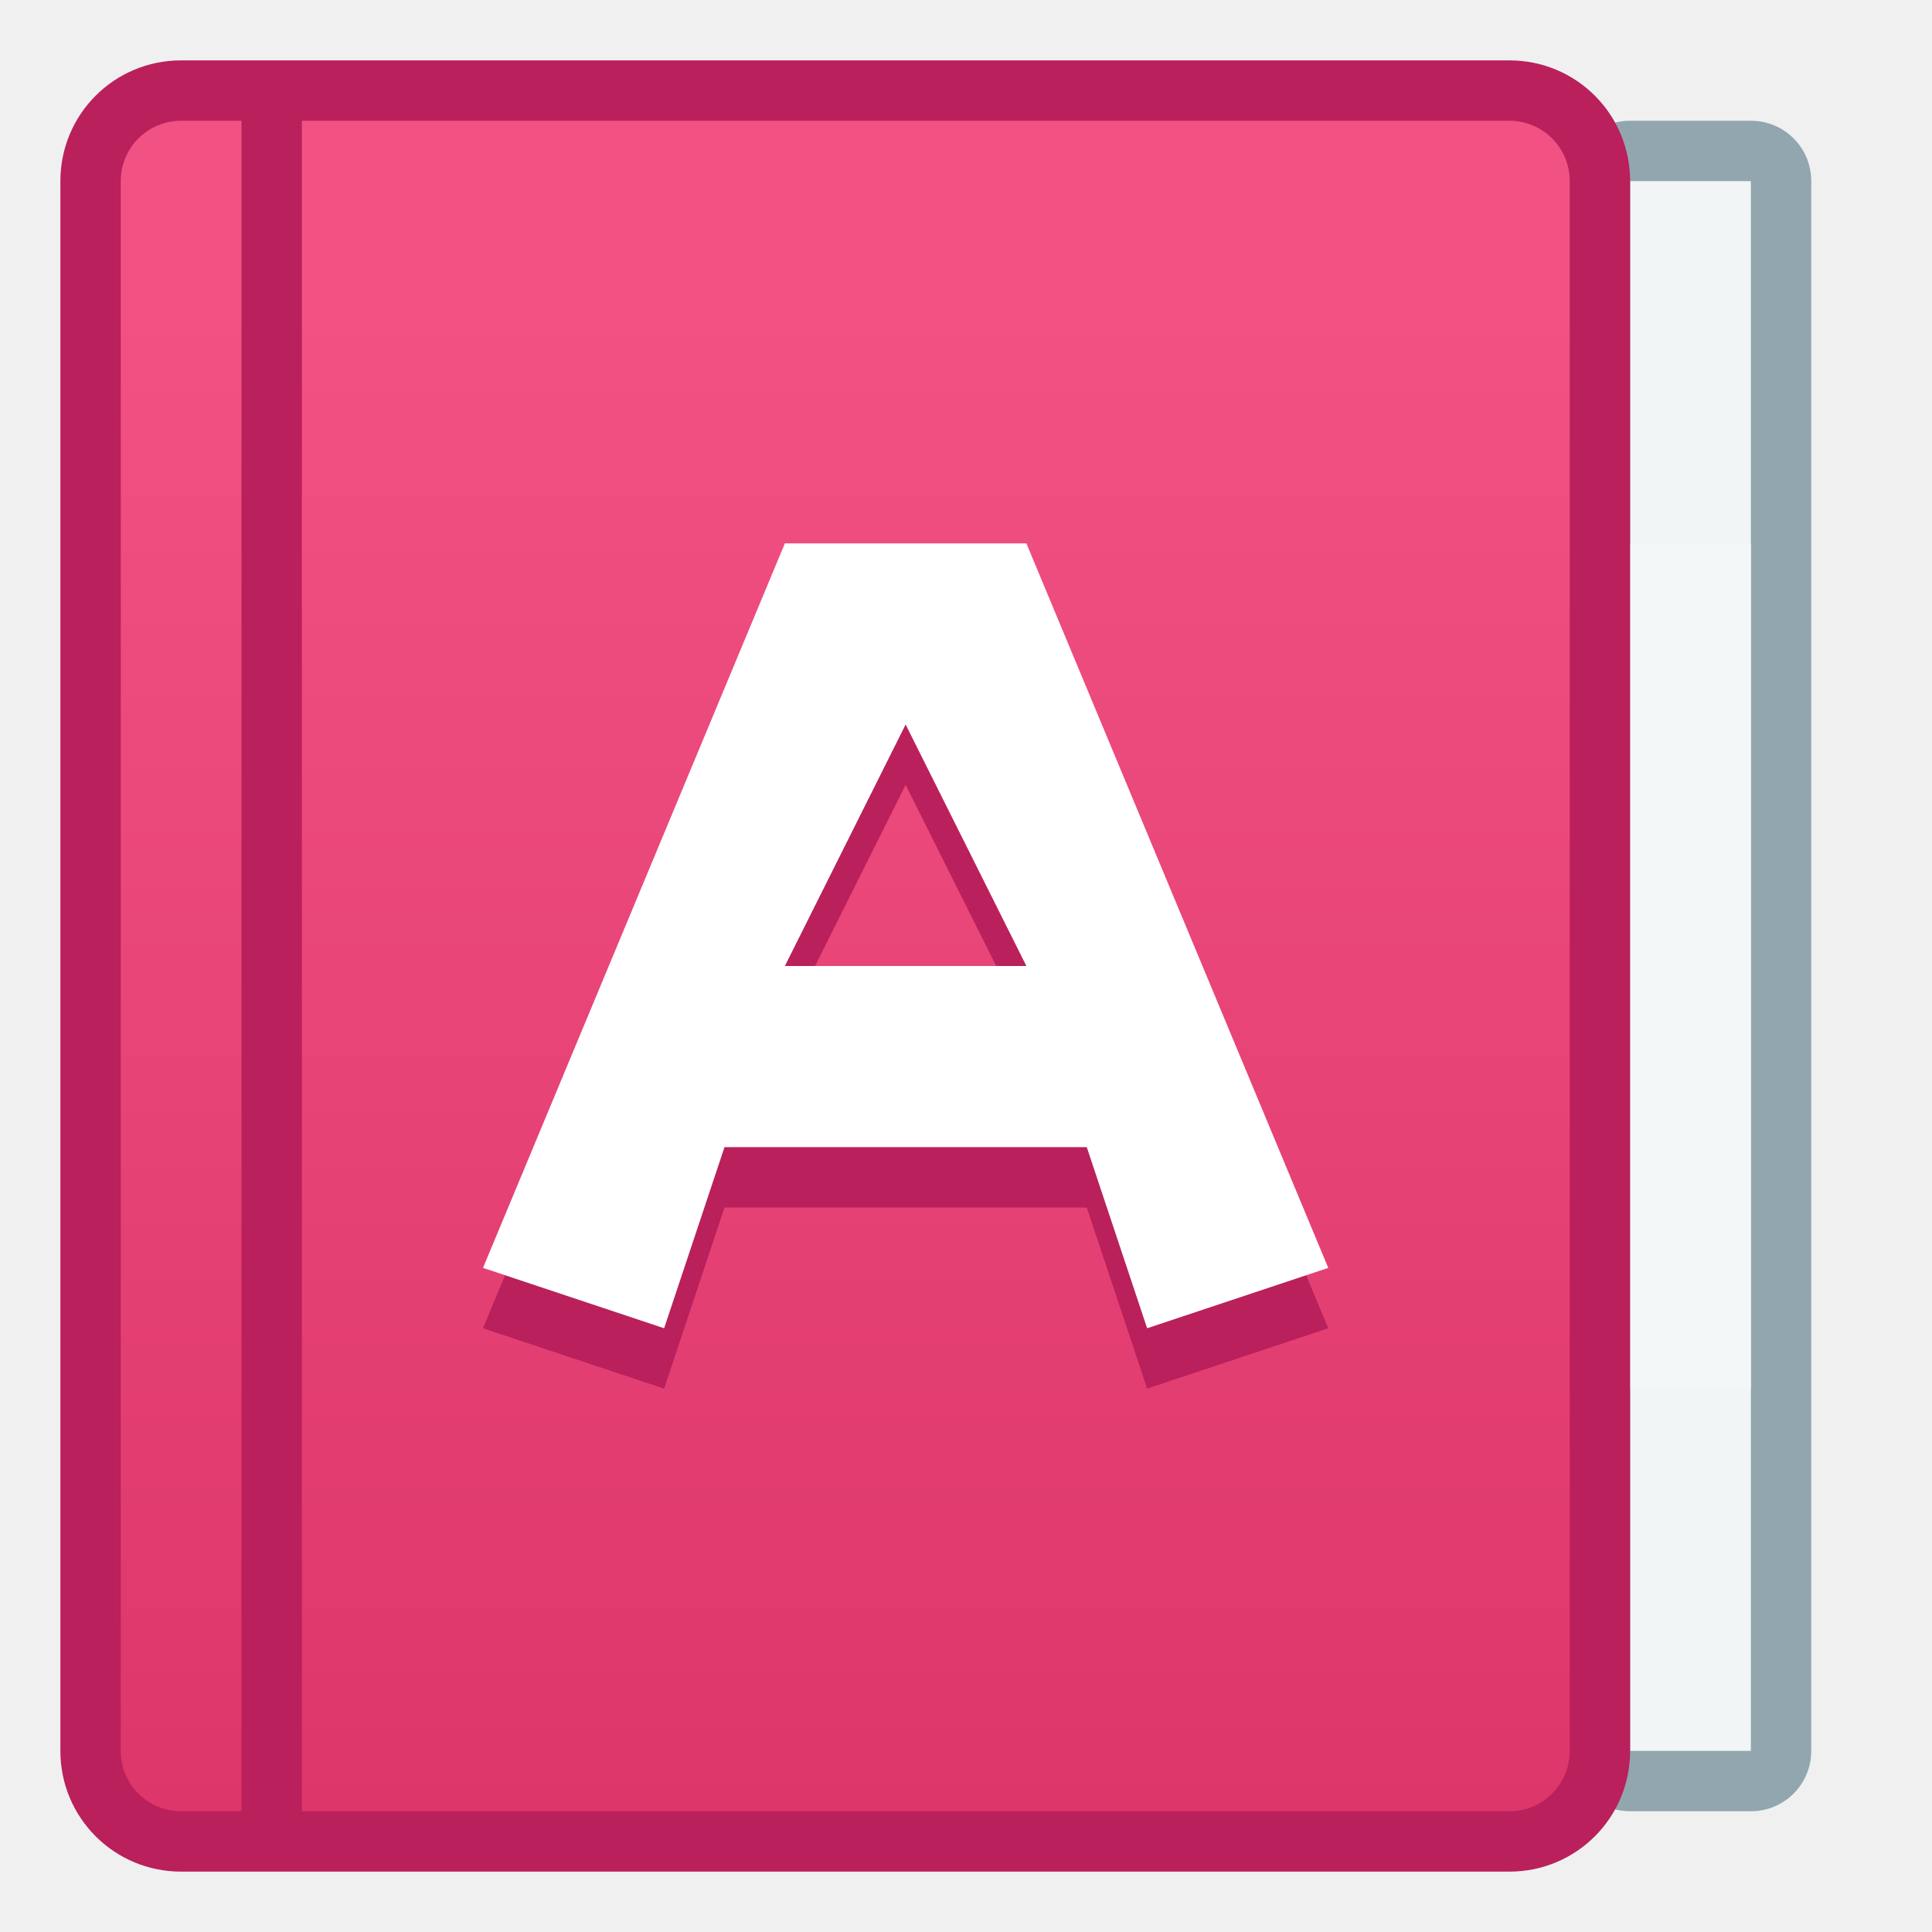
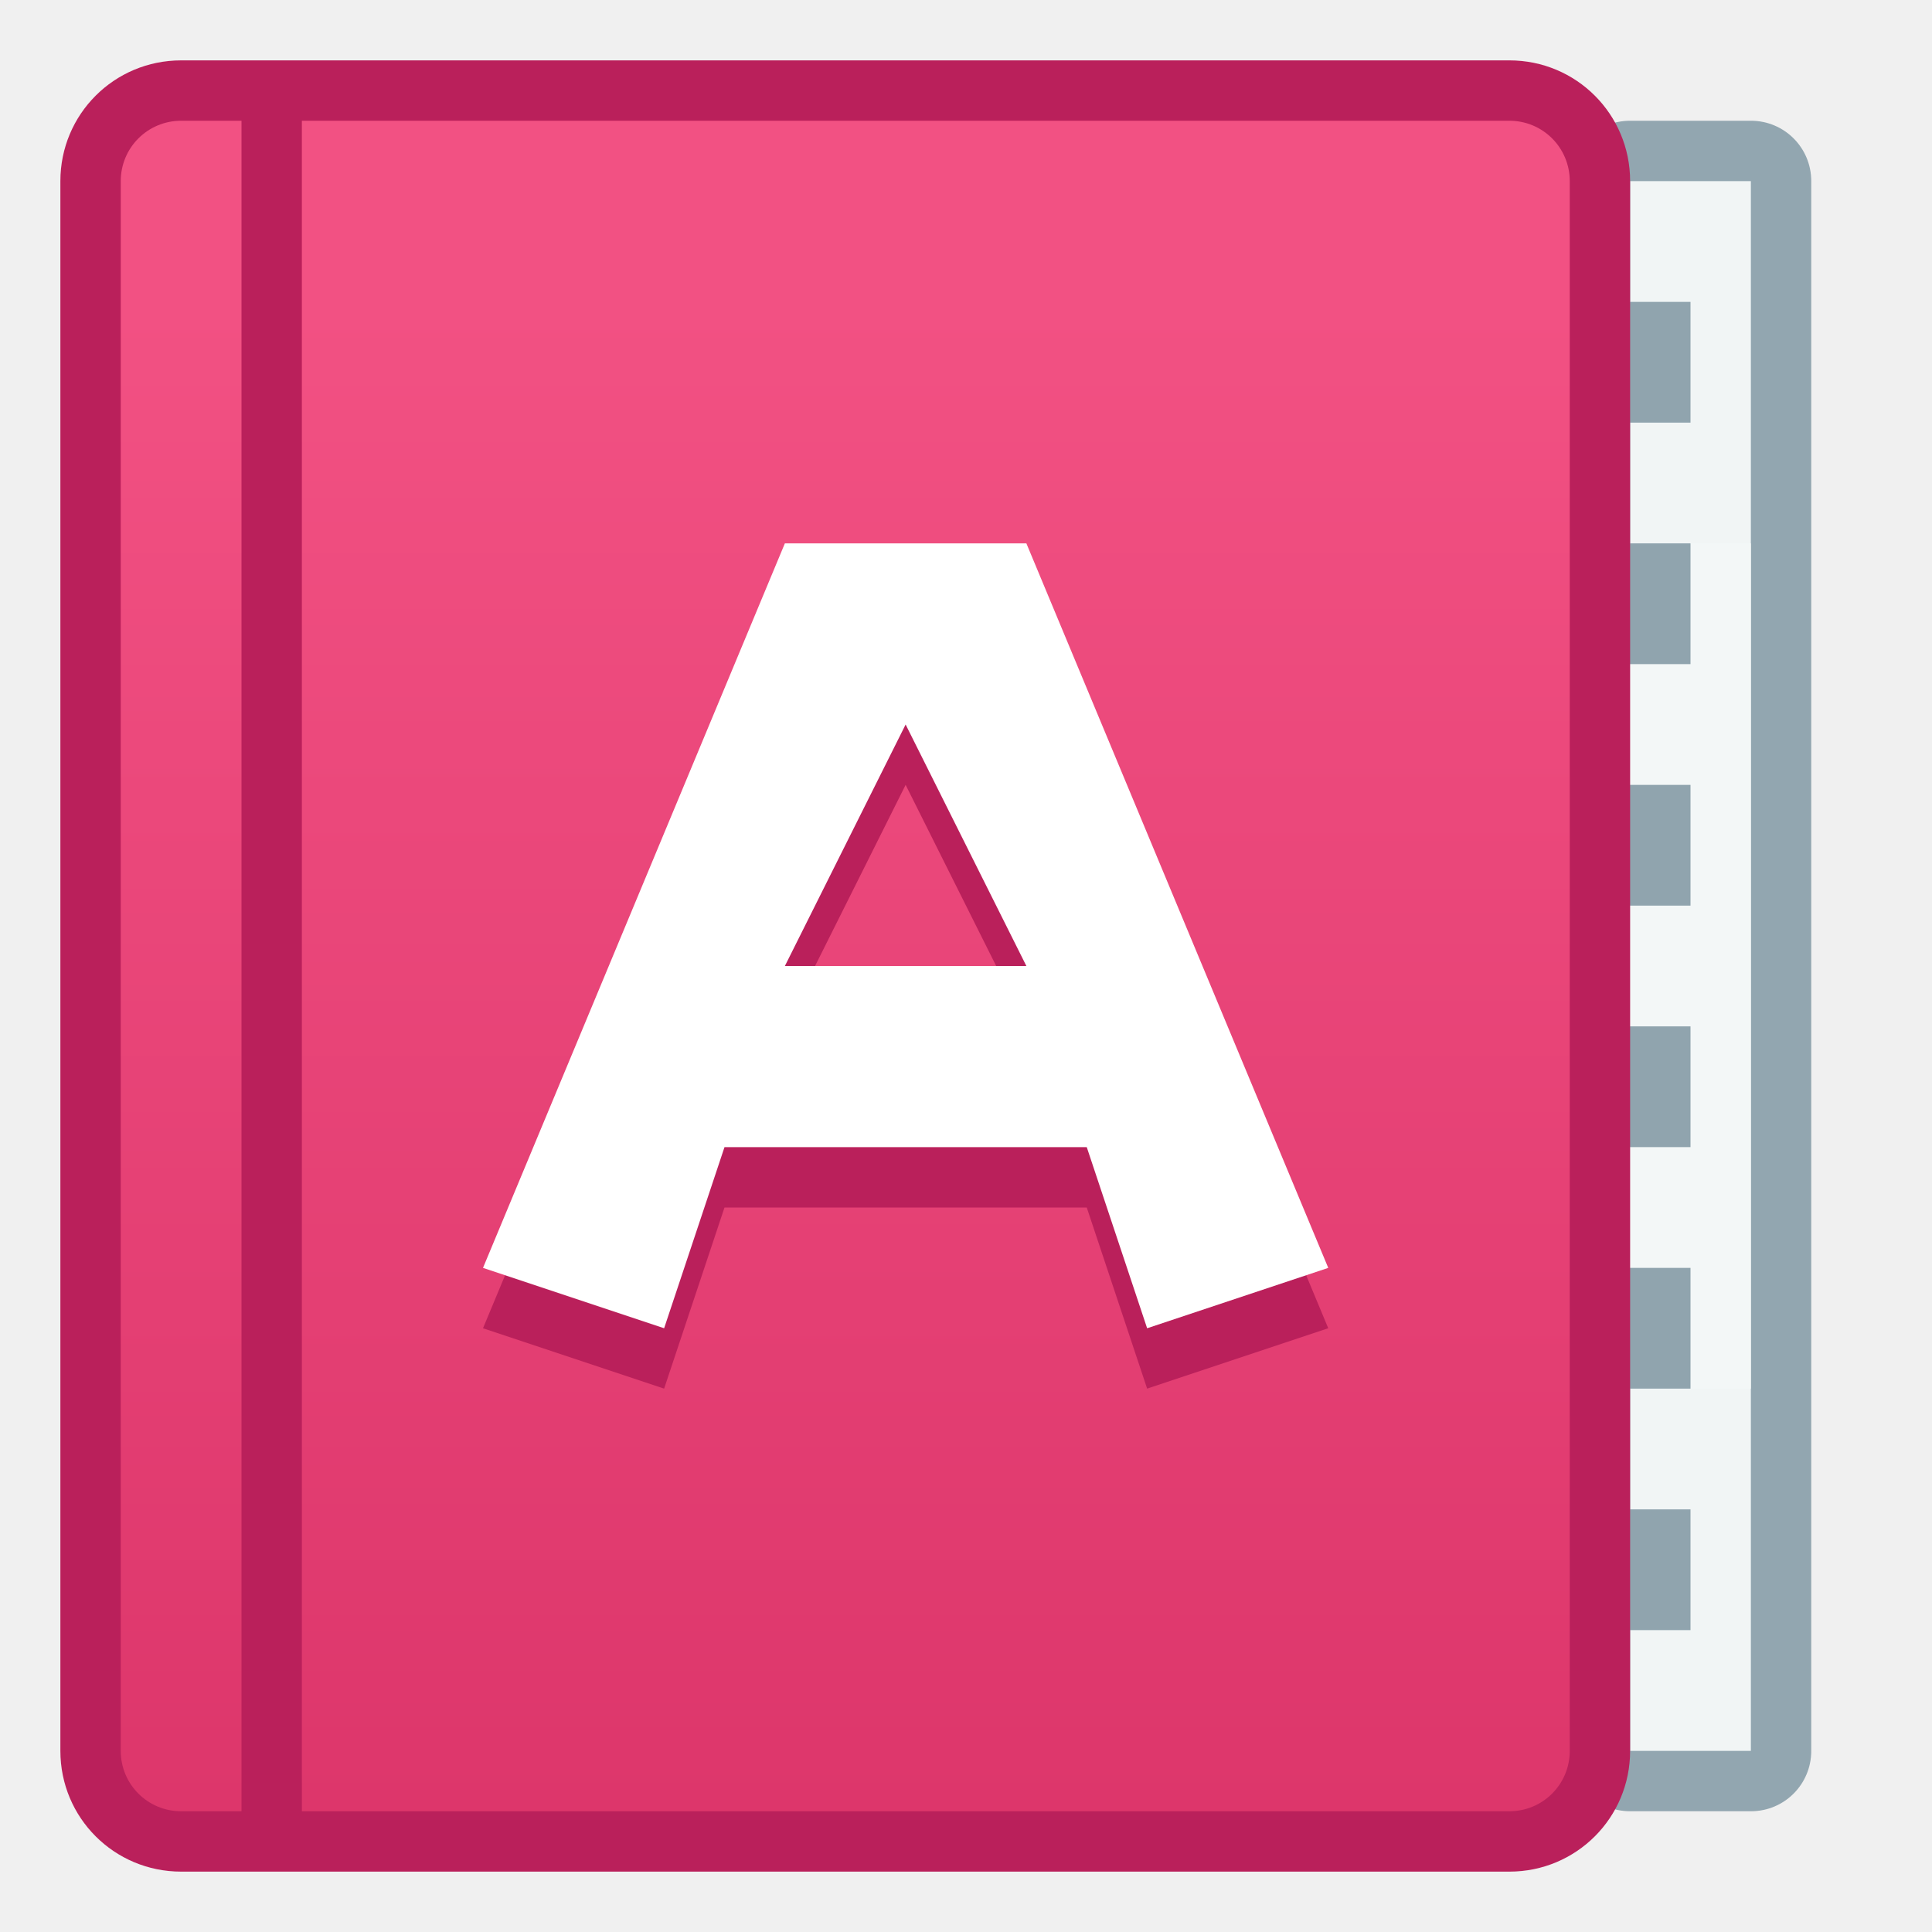
<svg xmlns="http://www.w3.org/2000/svg" xmlns:xlink="http://www.w3.org/1999/xlink" width="32" height="32" viewBox="0 0 32 32" version="1.1" id="svg8">
  <defs id="defs2">
-     <linearGradient xlink:href="#linearGradient4582" id="linearGradient852" x1="8.712" y1="295.601" x2="8.712" y2="288.987" gradientUnits="userSpaceOnUse" gradientTransform="matrix(3.779527,0,0,3.779527,-23.92857,-806.5839)" />
+     <linearGradient xlink:href="#linearGradient4582" id="linearGradient852" x1="8.712" y1="295.601" x2="8.712" y2="288.987" gradientUnits="userSpaceOnUse" gradientTransform="matrix(3.779527,0,0,3.779527,-15.92857,-804.5839)" />
    <linearGradient id="linearGradient4582">
      <stop style="stop-color:#dd366b;stop-opacity:1" offset="0" id="stop4578" />
      <stop style="stop-color:#f25183;stop-opacity:1" offset="1" id="stop4580" />
    </linearGradient>
  </defs>
  <g id="layer1" transform="translate(0,-282.65)">
-     <g id="g853" transform="translate(8,2)">
-       <path style="opacity:0.98;fill:#90a4ae;fill-opacity:1;stroke:none;stroke-width:2;stroke-linecap:round;stroke-linejoin:round;stroke-miterlimit:4;stroke-dasharray:none;stroke-dashoffset:0;stroke-opacity:1" d="m 19,282.65 c -0.554,0 -1,0.446 -1,1 v 5 c 0,0.554 0.446,1 1,1 h 2 v 14 h -2 c -0.554,0 -1,0.446 -1,1 v 5 c 0,0.554 0.446,1 1,1 h 2 c 0.554,0 1,-0.446 1,-1 v -4 -1 -16 -2 -3 c 0,-0.554 -0.446,-1 -1,-1 z" id="rect868" />
-       <path style="opacity:0.98;fill:#f3f7f7;fill-opacity:1;stroke:none;stroke-width:2;stroke-linecap:round;stroke-linejoin:round;stroke-miterlimit:4;stroke-dasharray:none;stroke-dashoffset:0;stroke-opacity:1" d="m 19,283.65 v 3 2 16 3 2 h 2 v -2 -3 -16 -2 -3 z" id="rect870" />
-       <path style="opacity:1;fill:#ba205b;fill-opacity:1;stroke:none;stroke-width:2.393;stroke-linecap:round;stroke-linejoin:round;stroke-miterlimit:4;stroke-dasharray:none;stroke-opacity:1" d="m -5,281.65 h 22 c 1.108,0 2,0.892 2,2 v 26 c 0,1.108 -0.892,2 -2,2 H -5 c -1.108,0 -2,-0.892 -2,-2 v -26 c 0,-1.108 0.892,-2 2,-2 z" id="rect843" />
-       <path id="rect843-3" d="m -5,282.65 c -0.554,0 -1,0.446 -1,1 v 26 c 0,0.554 0.446,1 1,1 h 1 v -28 z m 2,0 v 28 h 20 c 0.554,0 1,-0.446 1,-1 v -26 c 0,-0.554 -0.446,-1 -1,-1 z" style="opacity:1;fill:url(#linearGradient852);fill-opacity:1;stroke:none;stroke-width:2.234;stroke-linecap:round;stroke-linejoin:round;stroke-miterlimit:4;stroke-dasharray:none;stroke-opacity:1" />
-       <path id="path4764-3" d="m 5,290.65 -5,12 3,1 1,-3 h 6 l 1,3 3,-1 -5,-12 z m 2,3 2,4 H 5 Z" style="fill:#ba205b;fill-opacity:1;stroke:none;stroke-width:1px;stroke-linecap:butt;stroke-linejoin:miter;stroke-opacity:1" />
-       <path style="fill:#ffffff;fill-opacity:1;stroke:none;stroke-width:1px;stroke-linecap:butt;stroke-linejoin:miter;stroke-opacity:1" d="m 5,289.65 -5,12 3,1 1,-3 h 6 l 1,3 3,-1 -5,-12 z m 2,3 2,4 H 5 Z" id="path4764" />
-     </g>
+     <path id="rect868" d="m 27,284.65 c -0.554,0 -1,0.446 -1,1 v 5 c 0,0.554 0.446,1 1,1 h 2 v 14 h -2 c -0.554,0 -1,0.446 -1,1 v 5 c 0,0.554 0.446,1 1,1 h 2 c 0.554,0 1,-0.446 1,-1 v -4 -1 -16 -2 -3 c 0,-0.554 -0.446,-1 -1,-1 z" style="opacity:0.98;fill:#90a4ae;fill-opacity:1;stroke:none;stroke-width:2;stroke-linecap:round;stroke-linejoin:round;stroke-miterlimit:4;stroke-dasharray:none;stroke-dashoffset:0;stroke-opacity:1" />
+     <path id="rect870" d="m 27,285.65 v 3 2 16 3 2 h 2 v -2 -3 -16 -2 -3 z" style="opacity:0.98;fill:#f3f7f7;fill-opacity:1;stroke:none;stroke-width:2;stroke-linecap:round;stroke-linejoin:round;stroke-miterlimit:4;stroke-dasharray:none;stroke-dashoffset:0;stroke-opacity:1" />
+     <path style="fill:#90a4ae;fill-opacity:1;stroke:none;stroke-width:2;stroke-linecap:round;stroke-linejoin:round;stroke-miterlimit:4;stroke-dasharray:none;stroke-opacity:1" d="m 28,287.65 v 2 h -6 v -2 z m -7,0 v 2 h -3 v -2 z m -4,0 v 2 h -4 v -2 z m -5,0 v 2 H 10 v -2 z m 16,4 v 2 h -3 v -2 z m -4,0 v 2 h -8 v -2 z m -9,0 v 2 h -2 v -2 z m -3,0 v 2 H 10 v -2 z m 16,4 v 2 h -5 v -2 z m -6,0 v 2 h -2 v -2 z m -3,0 v 2 h -4 v -2 z m -5,0 v 2 H 10 v -2 z m 14,4 v 2 h -2 v -2 z m -3,0 v 2 h -2 v -2 z m -3,0 v 2 h -5 v -2 z m -6,0 v 2 h -4 v -2 z m 12,4 v 2 h -6 v -2 z m -7,0 v 2 h -2 v -2 z m -3,0 v 2 h -3 v -2 z m -4,0 v 2 h -3 v -2 z m 14,4 v 2 h -3 v -2 z m -4,0 v 2 h -7 v -2 z m -8,0 v 2 h -2 v -2 z m -3,0 v 2 h -2 v -2 z" id="rect969" />
+     <path id="rect843" d="m 3,283.65 h 22 c 1.108,0 2,0.892 2,2 v 26 c 0,1.108 -0.892,2 -2,2 H 3 c -1.108,0 -2,-0.892 -2,-2 v -26 c 0,-1.108 0.892,-2 2,-2 z" style="opacity:1;fill:#ba205b;fill-opacity:1;stroke:none;stroke-width:2.393;stroke-linecap:round;stroke-linejoin:round;stroke-miterlimit:4;stroke-dasharray:none;stroke-opacity:1" />
+     <path style="opacity:1;fill:url(#linearGradient852);fill-opacity:1;stroke:none;stroke-width:2.234;stroke-linecap:round;stroke-linejoin:round;stroke-miterlimit:4;stroke-dasharray:none;stroke-opacity:1" d="m 3,284.65 c -0.554,0 -1,0.446 -1,1 v 26 c 0,0.554 0.446,1 1,1 h 1 v -28 z m 2,0 v 28 h 20 c 0.554,0 1,-0.446 1,-1 v -26 c 0,-0.554 -0.446,-1 -1,-1 z" id="rect843-3" />
+     <path style="fill:#ba205b;fill-opacity:1;stroke:none;stroke-width:1px;stroke-linecap:butt;stroke-linejoin:miter;stroke-opacity:1" d="m 13,292.65 -5,12 L 11,305.65 l 1,-3 h 6 l 1,3 3,-1 -5,-12 z m 2,3 2,4 h -4 z" id="path4764-3" />
+     <path id="path4764" d="m 13,291.65 -5,12 L 11,304.65 l 1,-3 h 6 l 1,3 3,-1 -5,-12 z m 2,3 2,4 h -4 z" style="fill:#ffffff;fill-opacity:1;stroke:none;stroke-width:1px;stroke-linecap:butt;stroke-linejoin:miter;stroke-opacity:1" />
  </g>
</svg>
